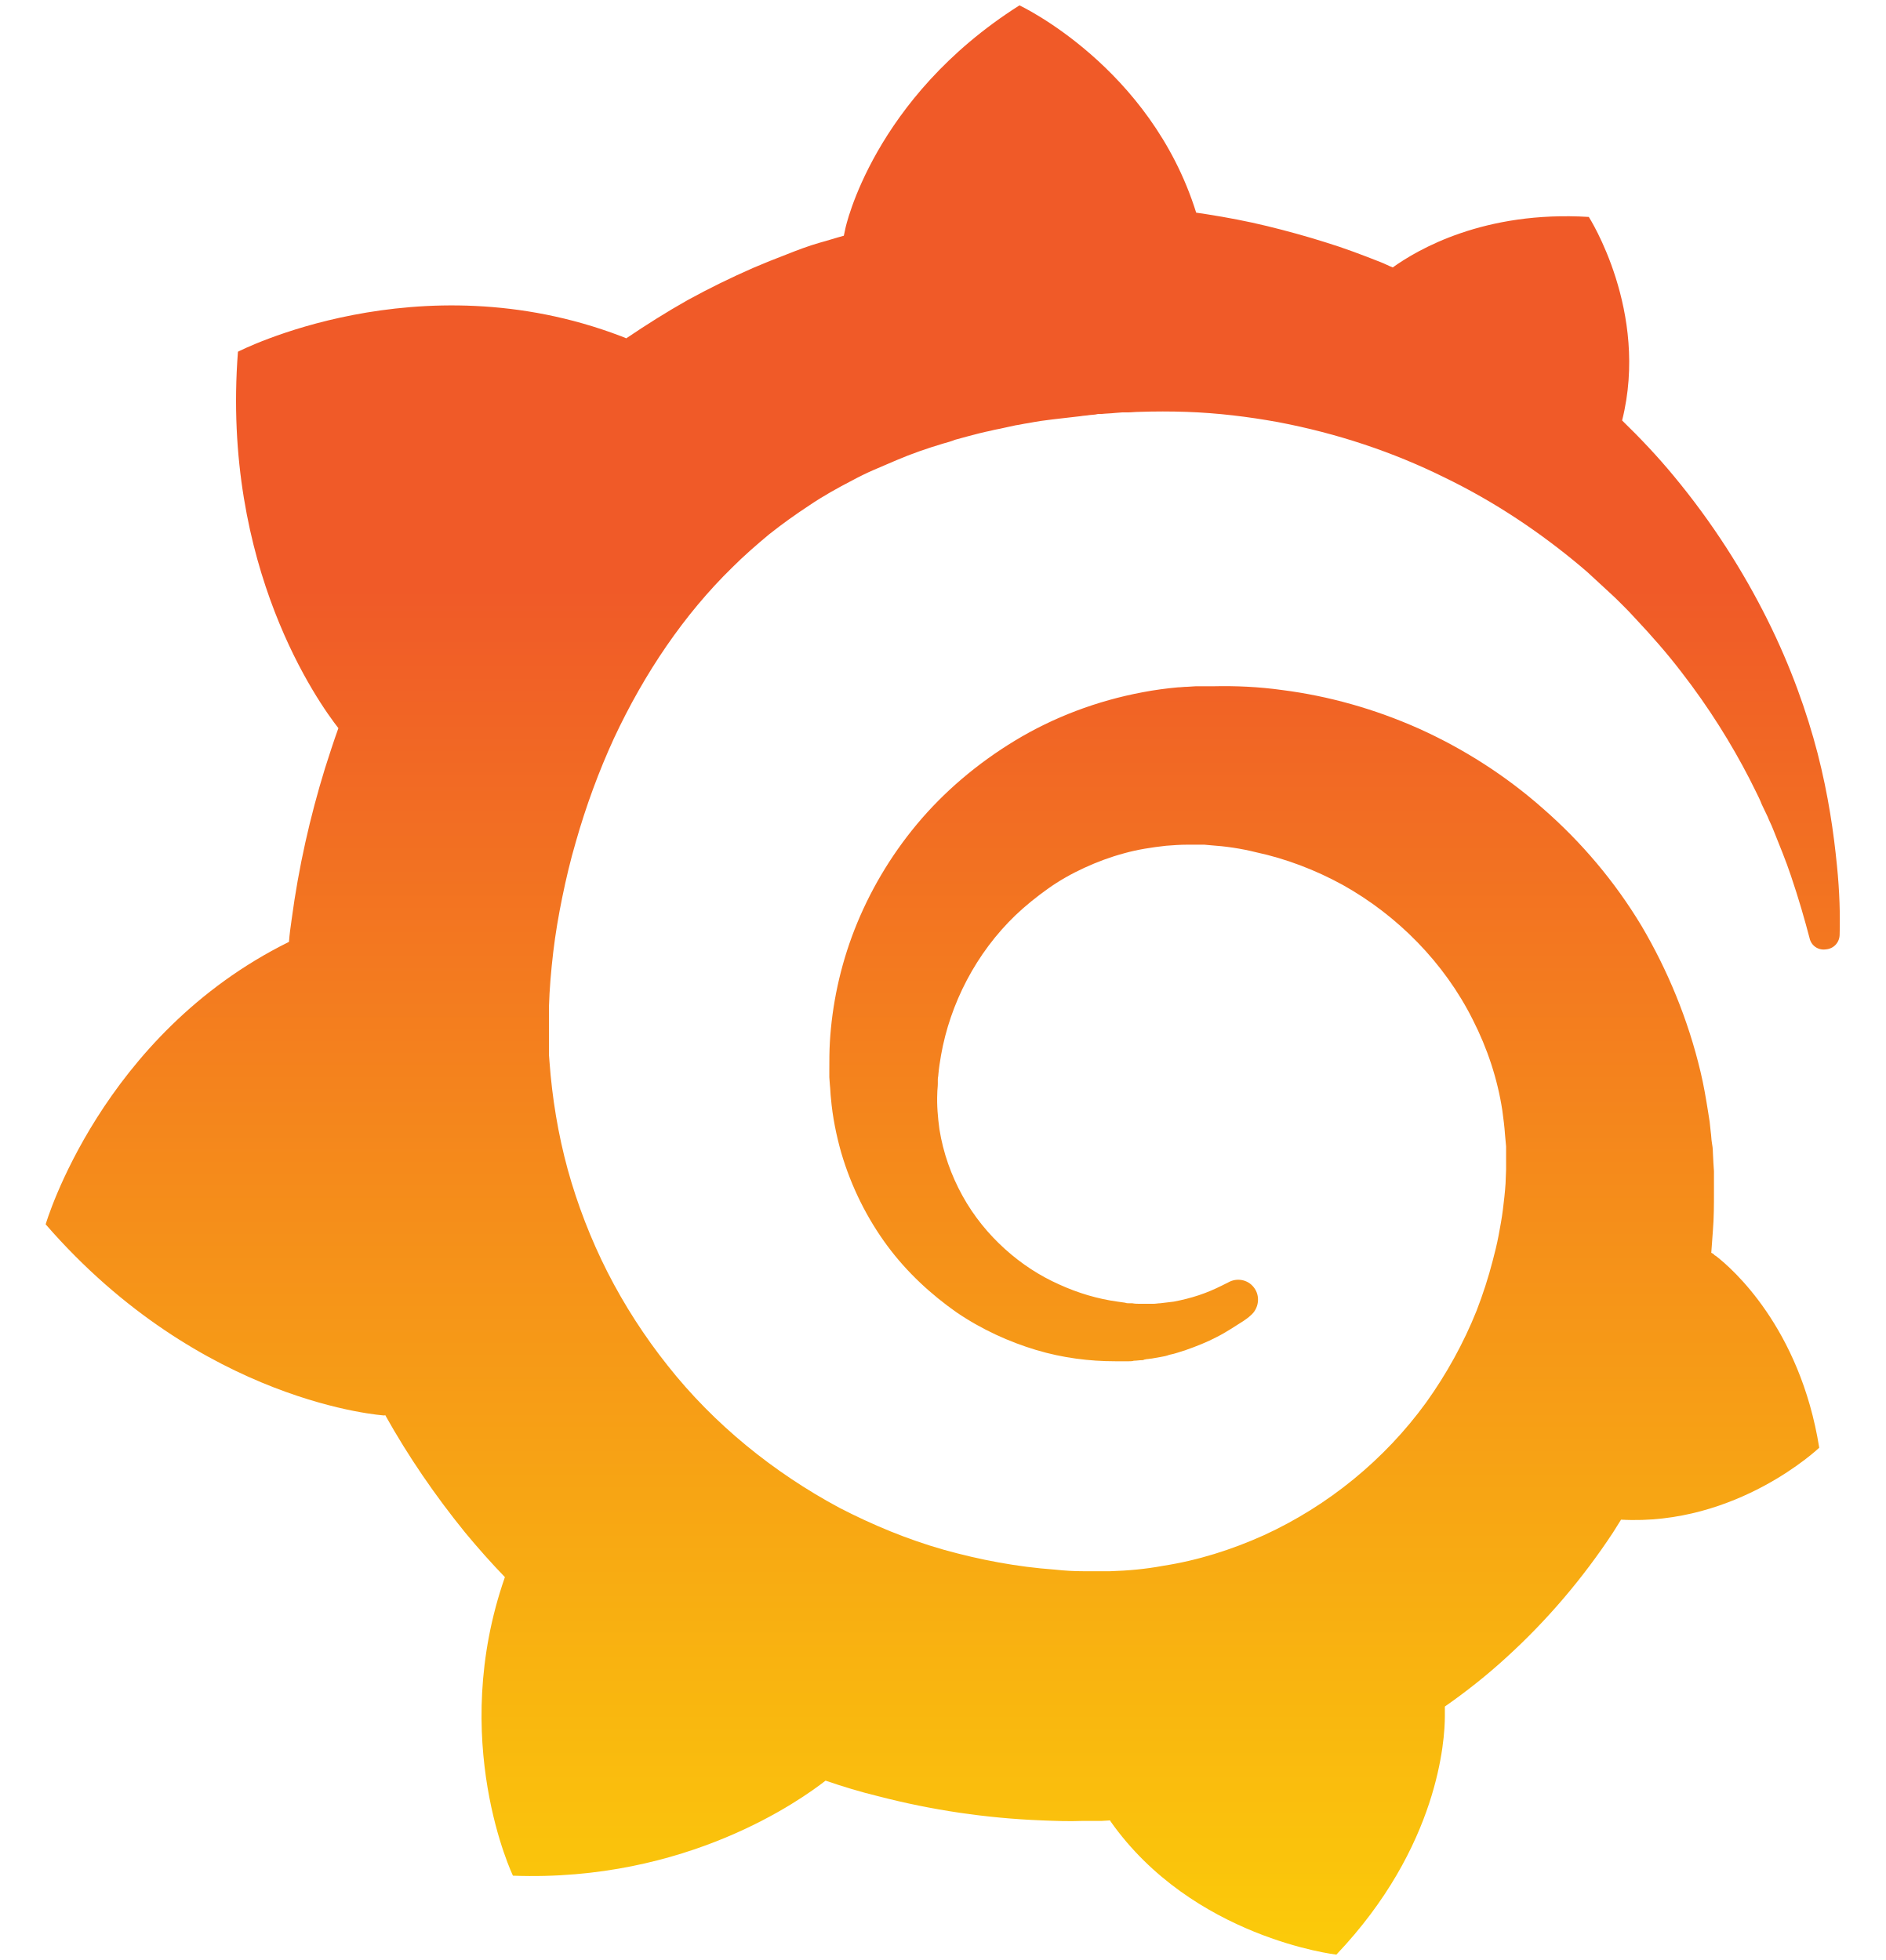
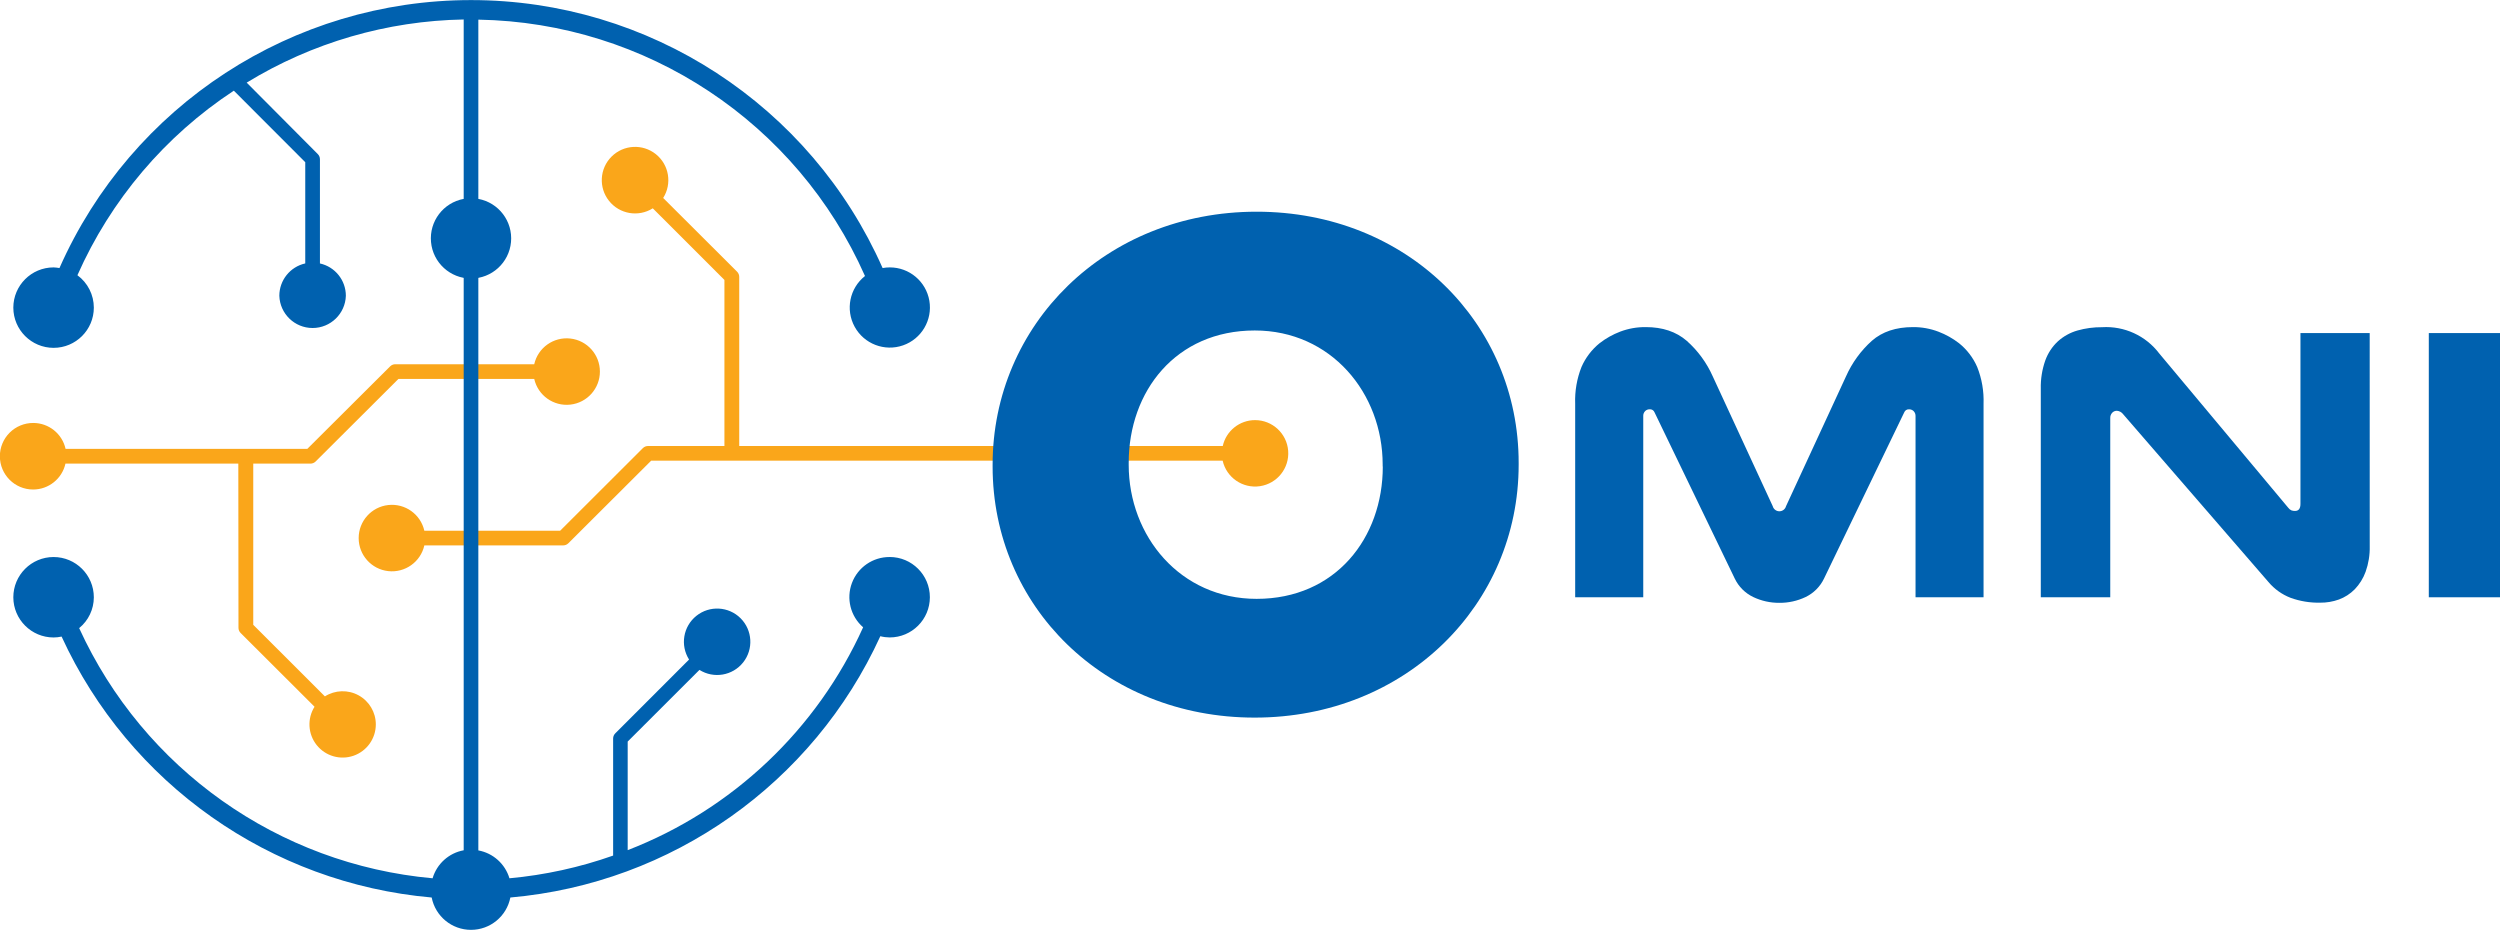
- <svg xmlns="http://www.w3.org/2000/svg" version="1.1" id="Layer_1" x="0px" y="0px" width="351px" height="365px" viewBox="0 0 351 365" style="enable-background:new 0 0 351 365;" xml:space="preserve">
-   <style type="text/css">
- 	.st0{fill:url(#SVGID_1_);}
- </style>
-   <g id="Layer_1_1_">
- </g>
-   <linearGradient id="SVGID_1_" gradientUnits="userSpaceOnUse" x1="175.5" y1="30%" x2="175.5" y2="99%">
-     <stop offset="0" style="stop-color:#F05A28" />
-     <stop offset="1" style="stop-color:#FBCA0A" />
-   </linearGradient>
-   <path class="st0" d="M342,161.2c-0.6-6.1-1.6-13.1-3.6-20.9c-2-7.7-5-16.2-9.4-25c-4.4-8.8-10.1-17.9-17.5-26.8  c-2.9-3.5-6.1-6.9-9.5-10.2c5.1-20.3-6.2-37.9-6.2-37.9c-19.5-1.2-31.9,6.1-36.5,9.4c-0.8-0.3-1.5-0.7-2.3-1  c-3.3-1.3-6.7-2.6-10.3-3.7c-3.5-1.1-7.1-2.1-10.8-3c-3.7-0.9-7.4-1.6-11.2-2.2c-0.7-0.1-1.3-0.2-2-0.3  c-8.5-27.2-32.9-38.6-32.9-38.6c-27.3,17.3-32.4,41.5-32.4,41.5s-0.1,0.5-0.3,1.4c-1.5,0.4-3,0.9-4.5,1.3c-2.1,0.6-4.2,1.4-6.2,2.2  c-2.1,0.8-4.1,1.6-6.2,2.5c-4.1,1.8-8.2,3.8-12.2,6c-3.9,2.2-7.7,4.6-11.4,7.1c-0.5-0.2-1-0.4-1-0.4c-37.8-14.4-71.3,2.9-71.3,2.9  c-3.1,40.2,15.1,65.5,18.7,70.1c-0.9,2.5-1.7,5-2.5,7.5c-2.8,9.1-4.9,18.4-6.2,28.1c-0.2,1.4-0.4,2.8-0.5,4.2  C18.8,192.7,8.5,228,8.5,228c29.1,33.5,63.1,35.6,63.1,35.6c0,0,0.1-0.1,0.1-0.1c4.3,7.7,9.3,15,14.9,21.9c2.4,2.9,4.8,5.6,7.4,8.3  c-10.6,30.4,1.5,55.6,1.5,55.6c32.4,1.2,53.7-14.2,58.2-17.7c3.2,1.1,6.5,2.1,9.8,2.9c10,2.6,20.2,4.1,30.4,4.5  c2.5,0.1,5.1,0.2,7.6,0.1l1.2,0l0.8,0l1.6,0l1.6-0.1l0,0.1c15.3,21.8,42.1,24.9,42.1,24.9c19.1-20.1,20.2-40.1,20.2-44.4l0,0  c0,0,0-0.1,0-0.3c0-0.4,0-0.6,0-0.6l0,0c0-0.3,0-0.6,0-0.9c4-2.8,7.8-5.8,11.4-9.1c7.6-6.9,14.3-14.8,19.9-23.3  c0.5-0.8,1-1.6,1.5-2.4c21.6,1.2,36.9-13.4,36.9-13.4c-3.6-22.5-16.4-33.5-19.1-35.6l0,0c0,0-0.1-0.1-0.3-0.2  c-0.2-0.1-0.2-0.2-0.2-0.2c0,0,0,0,0,0c-0.1-0.1-0.3-0.2-0.5-0.3c0.1-1.4,0.2-2.7,0.3-4.1c0.2-2.4,0.2-4.9,0.2-7.3l0-1.8l0-0.9  l0-0.5c0-0.6,0-0.4,0-0.6l-0.1-1.5l-0.1-2c0-0.7-0.1-1.3-0.2-1.9c-0.1-0.6-0.1-1.3-0.2-1.9l-0.2-1.9l-0.3-1.9  c-0.4-2.5-0.8-4.9-1.4-7.4c-2.3-9.7-6.1-18.9-11-27.2c-5-8.3-11.2-15.6-18.3-21.8c-7-6.2-14.9-11.2-23.1-14.9  c-8.3-3.7-16.9-6.1-25.5-7.2c-4.3-0.6-8.6-0.8-12.9-0.7l-1.6,0l-0.4,0c-0.1,0-0.6,0-0.5,0l-0.7,0l-1.6,0.1c-0.6,0-1.2,0.1-1.7,0.1  c-2.2,0.2-4.4,0.5-6.5,0.9c-8.6,1.6-16.7,4.7-23.8,9c-7.1,4.3-13.3,9.6-18.3,15.6c-5,6-8.9,12.7-11.6,19.6c-2.7,6.9-4.2,14.1-4.6,21  c-0.1,1.7-0.1,3.5-0.1,5.2c0,0.4,0,0.9,0,1.3l0.1,1.4c0.1,0.8,0.1,1.7,0.2,2.5c0.3,3.5,1,6.9,1.9,10.1c1.9,6.5,4.9,12.4,8.6,17.4  c3.7,5,8.2,9.1,12.9,12.4c4.7,3.2,9.8,5.5,14.8,7c5,1.5,10,2.1,14.7,2.1c0.6,0,1.2,0,1.7,0c0.3,0,0.6,0,0.9,0c0.3,0,0.6,0,0.9-0.1  c0.5,0,1-0.1,1.5-0.1c0.1,0,0.3,0,0.4-0.1l0.5-0.1c0.3,0,0.6-0.1,0.9-0.1c0.6-0.1,1.1-0.2,1.7-0.3c0.6-0.1,1.1-0.2,1.6-0.4  c1.1-0.2,2.1-0.6,3.1-0.9c2-0.7,4-1.5,5.7-2.4c1.8-0.9,3.4-2,5-3c0.4-0.3,0.9-0.6,1.3-1c1.6-1.3,1.9-3.7,0.6-5.3  c-1.1-1.4-3.1-1.8-4.7-0.9c-0.4,0.2-0.8,0.4-1.2,0.6c-1.4,0.7-2.8,1.3-4.3,1.8c-1.5,0.5-3.1,0.9-4.7,1.2c-0.8,0.1-1.6,0.2-2.5,0.3  c-0.4,0-0.8,0.1-1.3,0.1c-0.4,0-0.9,0-1.2,0c-0.4,0-0.8,0-1.2,0c-0.5,0-1,0-1.5-0.1c0,0-0.3,0-0.1,0l-0.2,0l-0.3,0  c-0.2,0-0.5,0-0.7-0.1c-0.5-0.1-0.9-0.1-1.4-0.2c-3.7-0.5-7.4-1.6-10.9-3.2c-3.6-1.6-7-3.8-10.1-6.6c-3.1-2.8-5.8-6.1-7.9-9.9  c-2.1-3.8-3.6-8-4.3-12.4c-0.3-2.2-0.5-4.5-0.4-6.7c0-0.6,0.1-1.2,0.1-1.8c0,0.2,0-0.1,0-0.1l0-0.2l0-0.5c0-0.3,0.1-0.6,0.1-0.9  c0.1-1.2,0.3-2.4,0.5-3.6c1.7-9.6,6.5-19,13.9-26.1c1.9-1.8,3.9-3.4,6-4.9c2.1-1.5,4.4-2.8,6.8-3.9c2.4-1.1,4.8-2,7.4-2.7  c2.5-0.7,5.1-1.1,7.8-1.4c1.3-0.1,2.6-0.2,4-0.2c0.4,0,0.6,0,0.9,0l1.1,0l0.7,0c0.3,0,0,0,0.1,0l0.3,0l1.1,0.1  c2.9,0.2,5.7,0.6,8.5,1.3c5.6,1.2,11.1,3.3,16.2,6.1c10.2,5.7,18.9,14.5,24.2,25.1c2.7,5.3,4.6,11,5.5,16.9c0.2,1.5,0.4,3,0.5,4.5  l0.1,1.1l0.1,1.1c0,0.4,0,0.8,0,1.1c0,0.4,0,0.8,0,1.1l0,1l0,1.1c0,0.7-0.1,1.9-0.1,2.6c-0.1,1.6-0.3,3.3-0.5,4.9  c-0.2,1.6-0.5,3.2-0.8,4.8c-0.3,1.6-0.7,3.2-1.1,4.7c-0.8,3.1-1.8,6.2-3,9.3c-2.4,6-5.6,11.8-9.4,17.1  c-7.7,10.6-18.2,19.2-30.2,24.7c-6,2.7-12.3,4.7-18.8,5.7c-3.2,0.6-6.5,0.9-9.8,1l-0.6,0l-0.5,0l-1.1,0l-1.6,0l-0.8,0  c0.4,0-0.1,0-0.1,0l-0.3,0c-1.8,0-3.5-0.1-5.3-0.3c-7-0.5-13.9-1.8-20.7-3.7c-6.7-1.9-13.2-4.6-19.4-7.8  c-12.3-6.6-23.4-15.6-32-26.5c-4.3-5.4-8.1-11.3-11.2-17.4c-3.1-6.1-5.6-12.6-7.4-19.1c-1.8-6.6-2.9-13.3-3.4-20.1l-0.1-1.3l0-0.3  l0-0.3l0-0.6l0-1.1l0-0.3l0-0.4l0-0.8l0-1.6l0-0.3c0,0,0,0.1,0-0.1l0-0.6c0-0.8,0-1.7,0-2.5c0.1-3.3,0.4-6.8,0.8-10.2  c0.4-3.4,1-6.9,1.7-10.3c0.7-3.4,1.5-6.8,2.5-10.2c1.9-6.7,4.3-13.2,7.1-19.3c5.7-12.2,13.1-23.1,22-31.8c2.2-2.2,4.5-4.2,6.9-6.2  c2.4-1.9,4.9-3.7,7.5-5.4c2.5-1.7,5.2-3.2,7.9-4.6c1.3-0.7,2.7-1.4,4.1-2c0.7-0.3,1.4-0.6,2.1-0.9c0.7-0.3,1.4-0.6,2.1-0.9  c2.8-1.2,5.7-2.2,8.7-3.1c0.7-0.2,1.5-0.4,2.2-0.7c0.7-0.2,1.5-0.4,2.2-0.6c1.5-0.4,3-0.8,4.5-1.1c0.7-0.2,1.5-0.3,2.3-0.5  c0.8-0.2,1.5-0.3,2.3-0.5c0.8-0.1,1.5-0.3,2.3-0.4l1.1-0.2l1.2-0.2c0.8-0.1,1.5-0.2,2.3-0.3c0.9-0.1,1.7-0.2,2.6-0.3  c0.7-0.1,1.9-0.2,2.6-0.3c0.5-0.1,1.1-0.1,1.6-0.2l1.1-0.1l0.5-0.1l0.6,0c0.9-0.1,1.7-0.1,2.6-0.2l1.3-0.1c0,0,0.5,0,0.1,0l0.3,0  l0.6,0c0.7,0,1.5-0.1,2.2-0.1c2.9-0.1,5.9-0.1,8.8,0c5.8,0.2,11.5,0.9,17,1.9c11.1,2.1,21.5,5.6,31,10.3  c9.5,4.6,17.9,10.3,25.3,16.5c0.5,0.4,0.9,0.8,1.4,1.2c0.4,0.4,0.9,0.8,1.3,1.2c0.9,0.8,1.7,1.6,2.6,2.4c0.9,0.8,1.7,1.6,2.5,2.4  c0.8,0.8,1.6,1.6,2.4,2.5c3.1,3.3,6,6.6,8.6,10c5.2,6.7,9.4,13.5,12.7,19.9c0.2,0.4,0.4,0.8,0.6,1.2c0.2,0.4,0.4,0.8,0.6,1.2  c0.4,0.8,0.8,1.6,1.1,2.4c0.4,0.8,0.7,1.5,1.1,2.3c0.3,0.8,0.7,1.5,1,2.3c1.2,3,2.4,5.9,3.3,8.6c1.5,4.4,2.6,8.3,3.5,11.7  c0.3,1.4,1.6,2.3,3,2.1c1.5-0.1,2.6-1.3,2.6-2.8C342.6,170.4,342.5,166.1,342,161.2z" />
+ <svg xmlns="http://www.w3.org/2000/svg" id="Layer_1" data-name="Layer 1" viewBox="0 0 791.8 294.51">
+   <defs>
+     <style>.cls-1{fill:#faa61a;}.cls-2{fill:#0061af;}</style>
+   </defs>
+   <path class="cls-1" d="M6.94,206.39l-22.69-22.67,0-51.05H2.33A2.34,2.34,0,0,0,4,132l26.24-26.16h43a10.53,10.53,0,1,0,0-4.65H29.24a2.32,2.32,0,0,0-1.64.68L1.37,128H-75.19a10.49,10.49,0,0,0-10.25-8.21A10.54,10.54,0,0,0-96,130.35a10.53,10.53,0,0,0,10.52,10.52,10.49,10.49,0,0,0,10.25-8.2h54.75l.05,52a2.32,2.32,0,0,0,.68,1.64L3.66,209.67a10.51,10.51,0,1,0,19.41,5.6,10.51,10.51,0,0,0-16.13-8.88Z" transform="translate(95.96 14.17)" />
+   <path class="cls-1" d="M301.56,118.89a10.49,10.49,0,0,0-10.25,8.2H138.17l0-53.57a2.32,2.32,0,0,0-.68-1.64L114.08,48.53a10.54,10.54,0,1,0-3.29,3.28l22.69,22.68,0,52.6h-24.2a2.3,2.3,0,0,0-1.64.68L81.44,153.93h-43a10.53,10.53,0,1,0,0,4.64H82.4a2.34,2.34,0,0,0,1.65-.68l26.23-26.16h181a10.52,10.52,0,1,0,10.25-12.84Z" transform="translate(95.96 14.17)" />
+   <path class="cls-2" d="M185.81,162.25a12.69,12.69,0,0,0-8.4,22.26,135.46,135.46,0,0,1-74.57,70.58l0-34.39L125.57,198a10.52,10.52,0,1,0-3.29-3.28L98.91,218.1a2.3,2.3,0,0,0-.68,1.64l0,37.07A135.72,135.72,0,0,1,65.39,264a12.67,12.67,0,0,0-9.85-8.83V66.89a2.32,2.32,0,1,0-4.64,0V255.13A12.65,12.65,0,0,0,41.05,264,136.6,136.6,0,0,1-70.89,184.77,12.61,12.61,0,0,0-66.24,175,12.76,12.76,0,0,0-79,162.25,12.76,12.76,0,0,0-91.74,175,12.76,12.76,0,0,0-79,187.73a12.27,12.27,0,0,0,2.55-.28A142.77,142.77,0,0,0,40.76,270.09a12.7,12.7,0,0,0,24.92,0,142.59,142.59,0,0,0,117.18-82.76,11.86,11.86,0,0,0,2.95.39,12.74,12.74,0,1,0,0-25.48Z" transform="translate(95.96 14.17)" />
+   <path class="cls-2" d="M185.81,70.52a12.19,12.19,0,0,0-2.23.21,142.54,142.54,0,0,0-260.71,0A12.4,12.4,0,0,0-79,70.52,12.77,12.77,0,0,0-91.74,83.27,12.76,12.76,0,0,0-79,96,12.75,12.75,0,0,0-66.24,83.27,12.75,12.75,0,0,0-71.44,73,135.69,135.69,0,0,1-21.9,14.55L.72,37.2V69.26A10.51,10.51,0,0,0-7.49,79.5a10.54,10.54,0,0,0,21.07,0A10.49,10.49,0,0,0,5.37,69.27v-33a2.3,2.3,0,0,0-.68-1.64L-17.83,12a136.38,136.38,0,0,1,68.73-20V48.82a12.72,12.72,0,1,0,4.64,0V-7.95A136.5,136.5,0,0,1,178,73.25a12.7,12.7,0,1,0,7.83-2.73Z" transform="translate(95.96 14.17)" />
+   <path class="cls-2" d="M467.61,176.76a18.94,18.94,0,0,1-8.31-1.85,12.45,12.45,0,0,1-5.82-5.82l-25.4-52.63a1.54,1.54,0,0,0-1.61-1,2,2,0,0,0-1.36.55,2.13,2.13,0,0,0-.62,1.68V175H402.93v-61.3a28.78,28.78,0,0,1,2-11.64,20,20,0,0,1,5.76-7.55,25.39,25.39,0,0,1,6.51-3.65,22.13,22.13,0,0,1,8.11-1.43q7.93,0,12.95,4.34a32.94,32.94,0,0,1,8.24,11.26l19,41.12a2.18,2.18,0,0,0,4.21,0l19-41.12a33.34,33.34,0,0,1,8.18-11.26q4.95-4.33,13-4.34A22.13,22.13,0,0,1,518,90.89a25.39,25.39,0,0,1,6.51,3.65,19.81,19.81,0,0,1,5.76,7.55,28.76,28.76,0,0,1,2,11.64V175H510.73V117.7a2.17,2.17,0,0,0-.62-1.68,2,2,0,0,0-1.37-.55,1.54,1.54,0,0,0-1.61,1l-25.4,52.63a12.45,12.45,0,0,1-5.82,5.82A18.93,18.93,0,0,1,467.61,176.76Z" transform="translate(95.96 14.17)" />
+   <path class="cls-2" d="M654.58,158.81a22.65,22.65,0,0,1-1.3,8.11,15.7,15.7,0,0,1-3.47,5.57,13.73,13.73,0,0,1-5,3.22,17.06,17.06,0,0,1-5.95,1,26,26,0,0,1-9.35-1.54,17.28,17.28,0,0,1-7-5l-46-53.12a2.73,2.73,0,0,0-2-1.12,2,2,0,0,0-1.49.62,2.37,2.37,0,0,0-.62,1.74V175h-22V109a25.3,25.3,0,0,1,1.42-9,15.44,15.44,0,0,1,4-6.07A15.73,15.73,0,0,1,562,90.51a27.77,27.77,0,0,1,7.81-1.05,21.11,21.11,0,0,1,18.09,8.3l40.89,48.91a2.44,2.44,0,0,0,1,.81,3.23,3.23,0,0,0,1.11.18c1.16,0,1.74-.74,1.74-2.23V91.32h21.93Z" transform="translate(95.96 14.17)" />
+   <path class="cls-2" d="M695.84,91.32V175H673.29V91.32Z" transform="translate(95.96 14.17)" />
+   <path class="cls-2" d="M218.42,133.58V133c0-44.22,35.63-80.12,83.61-80.12,47.7,0,83,35.33,83,79.55V133c0,44.22-35.62,80.11-83.61,80.11C253.76,213.11,218.42,177.8,218.42,133.58Zm123.54,0V133c0-22.68-16.37-42.5-40.51-42.5-25,0-39.93,19.24-39.93,41.93V133c0,22.69,16.37,42.5,40.51,42.5C327,175.5,342,156.26,342,133.58Z" transform="translate(95.96 14.17)" />
</svg>
